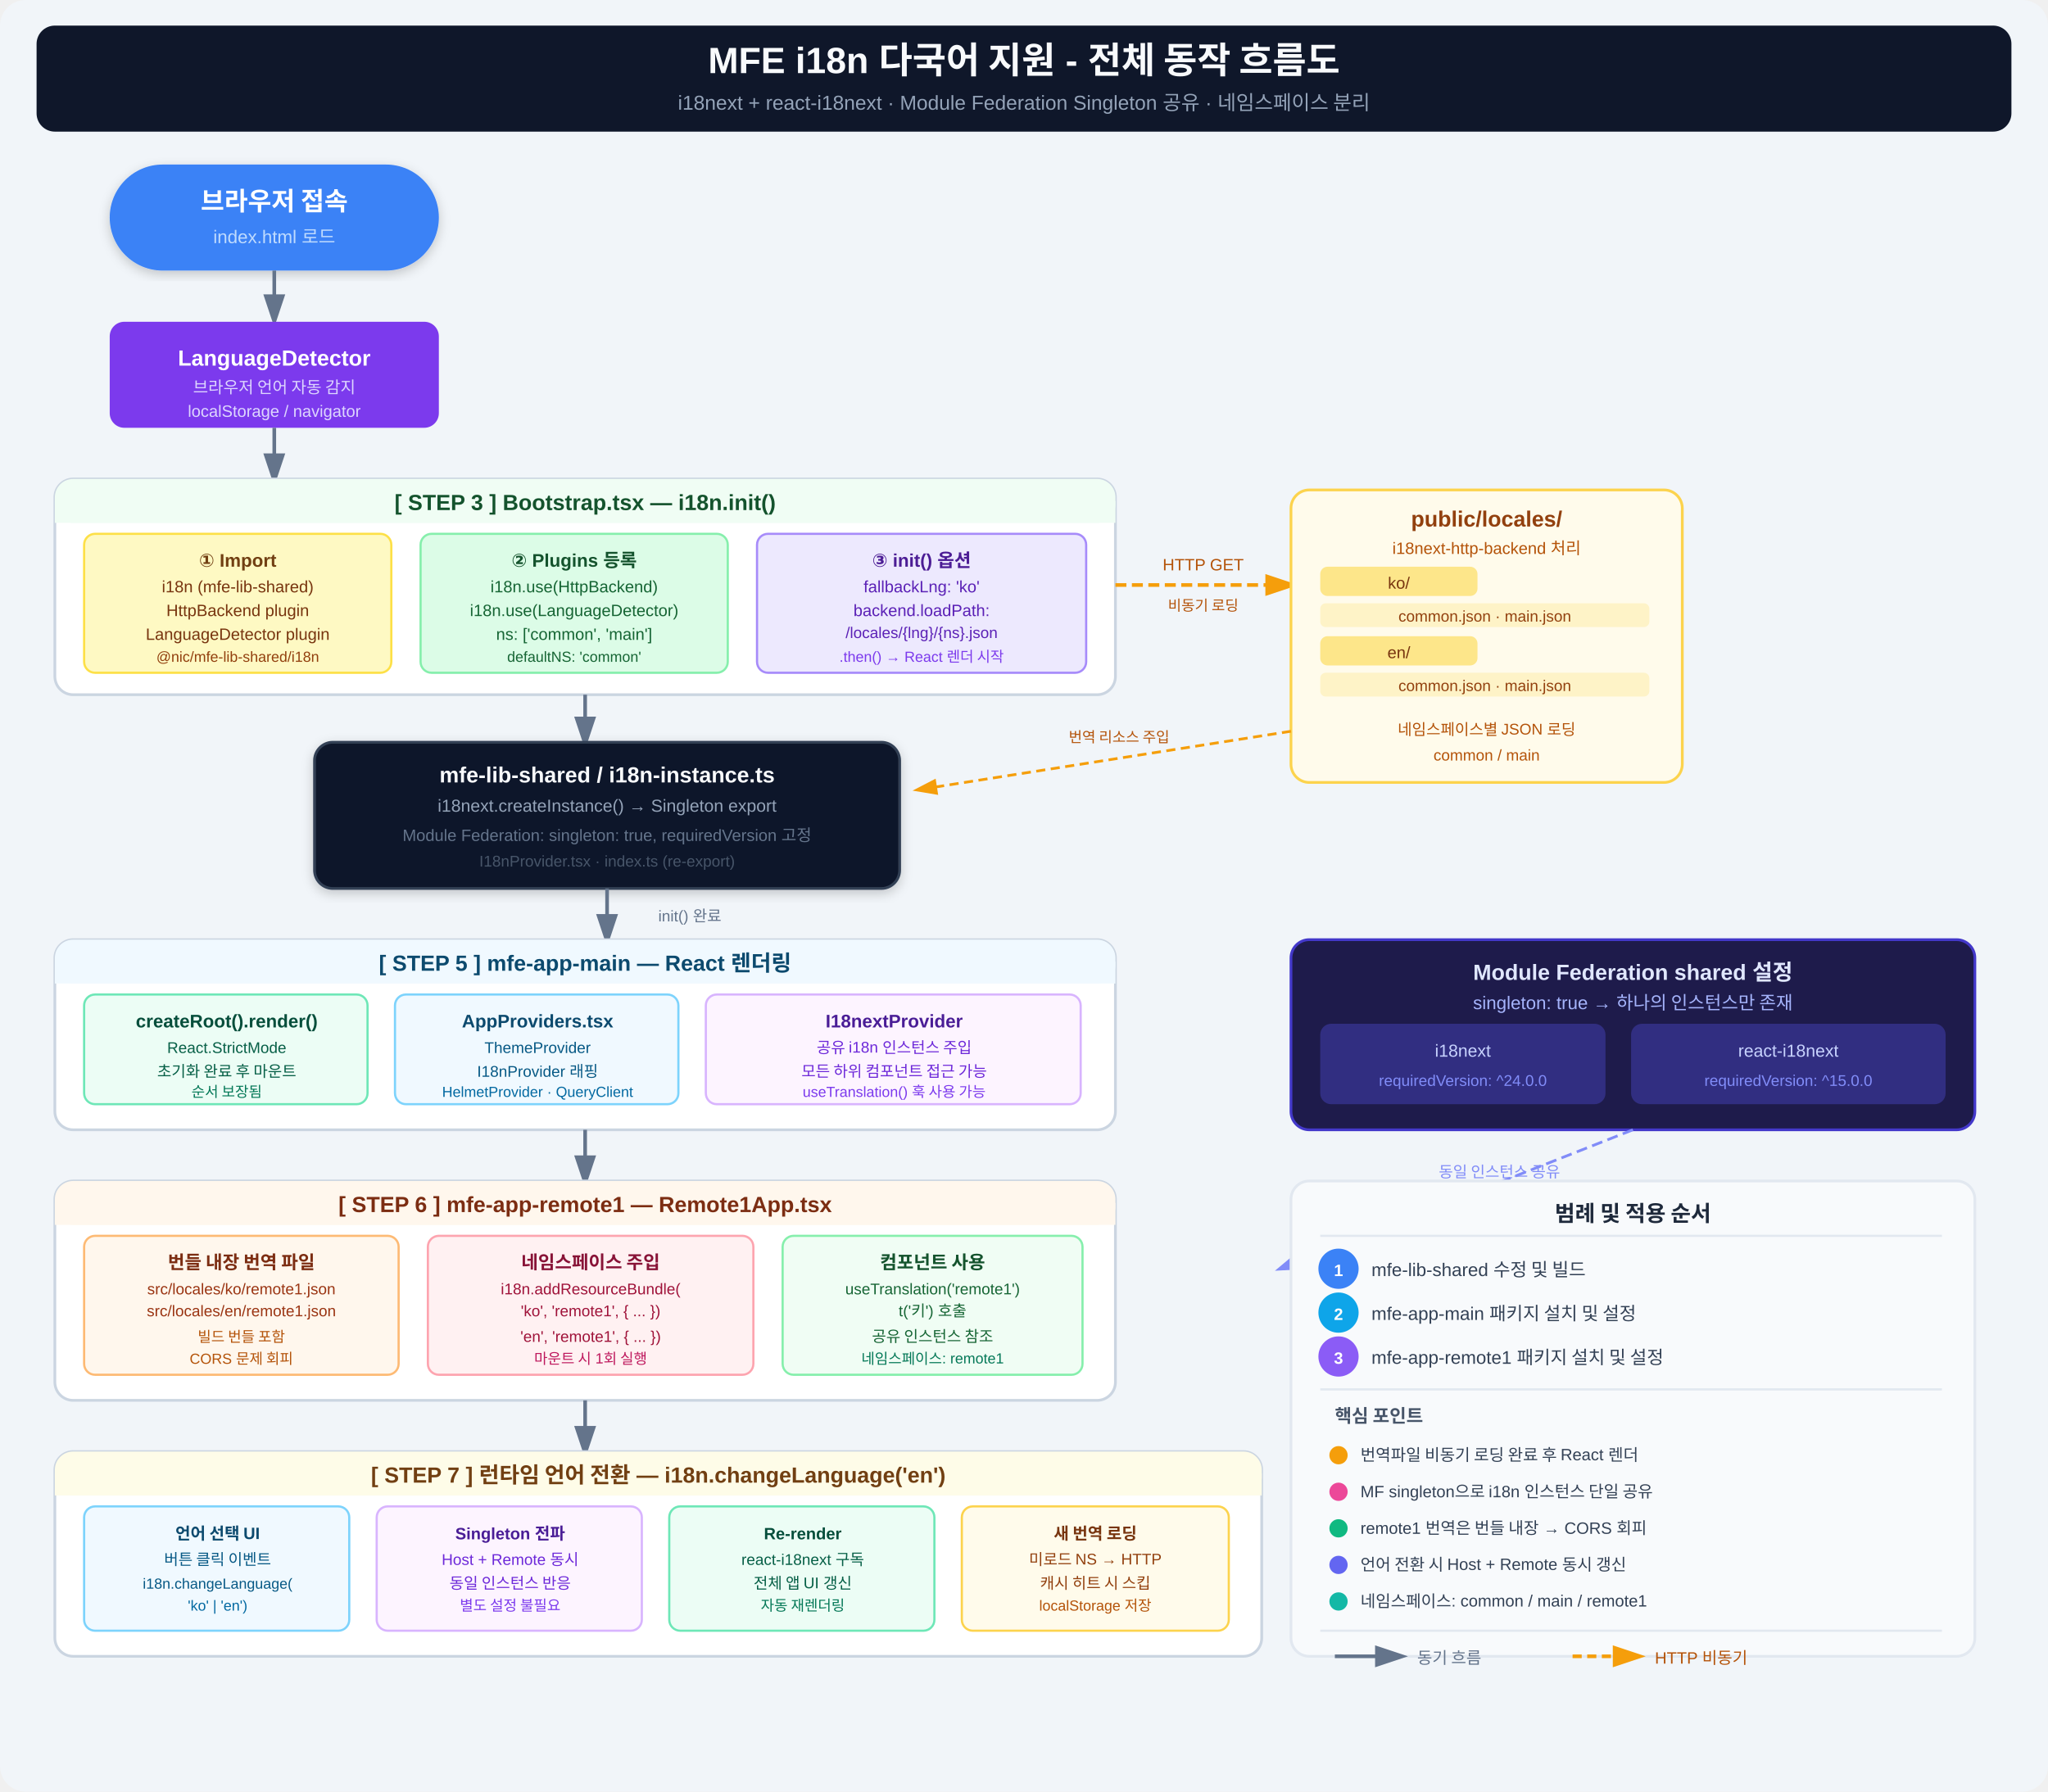
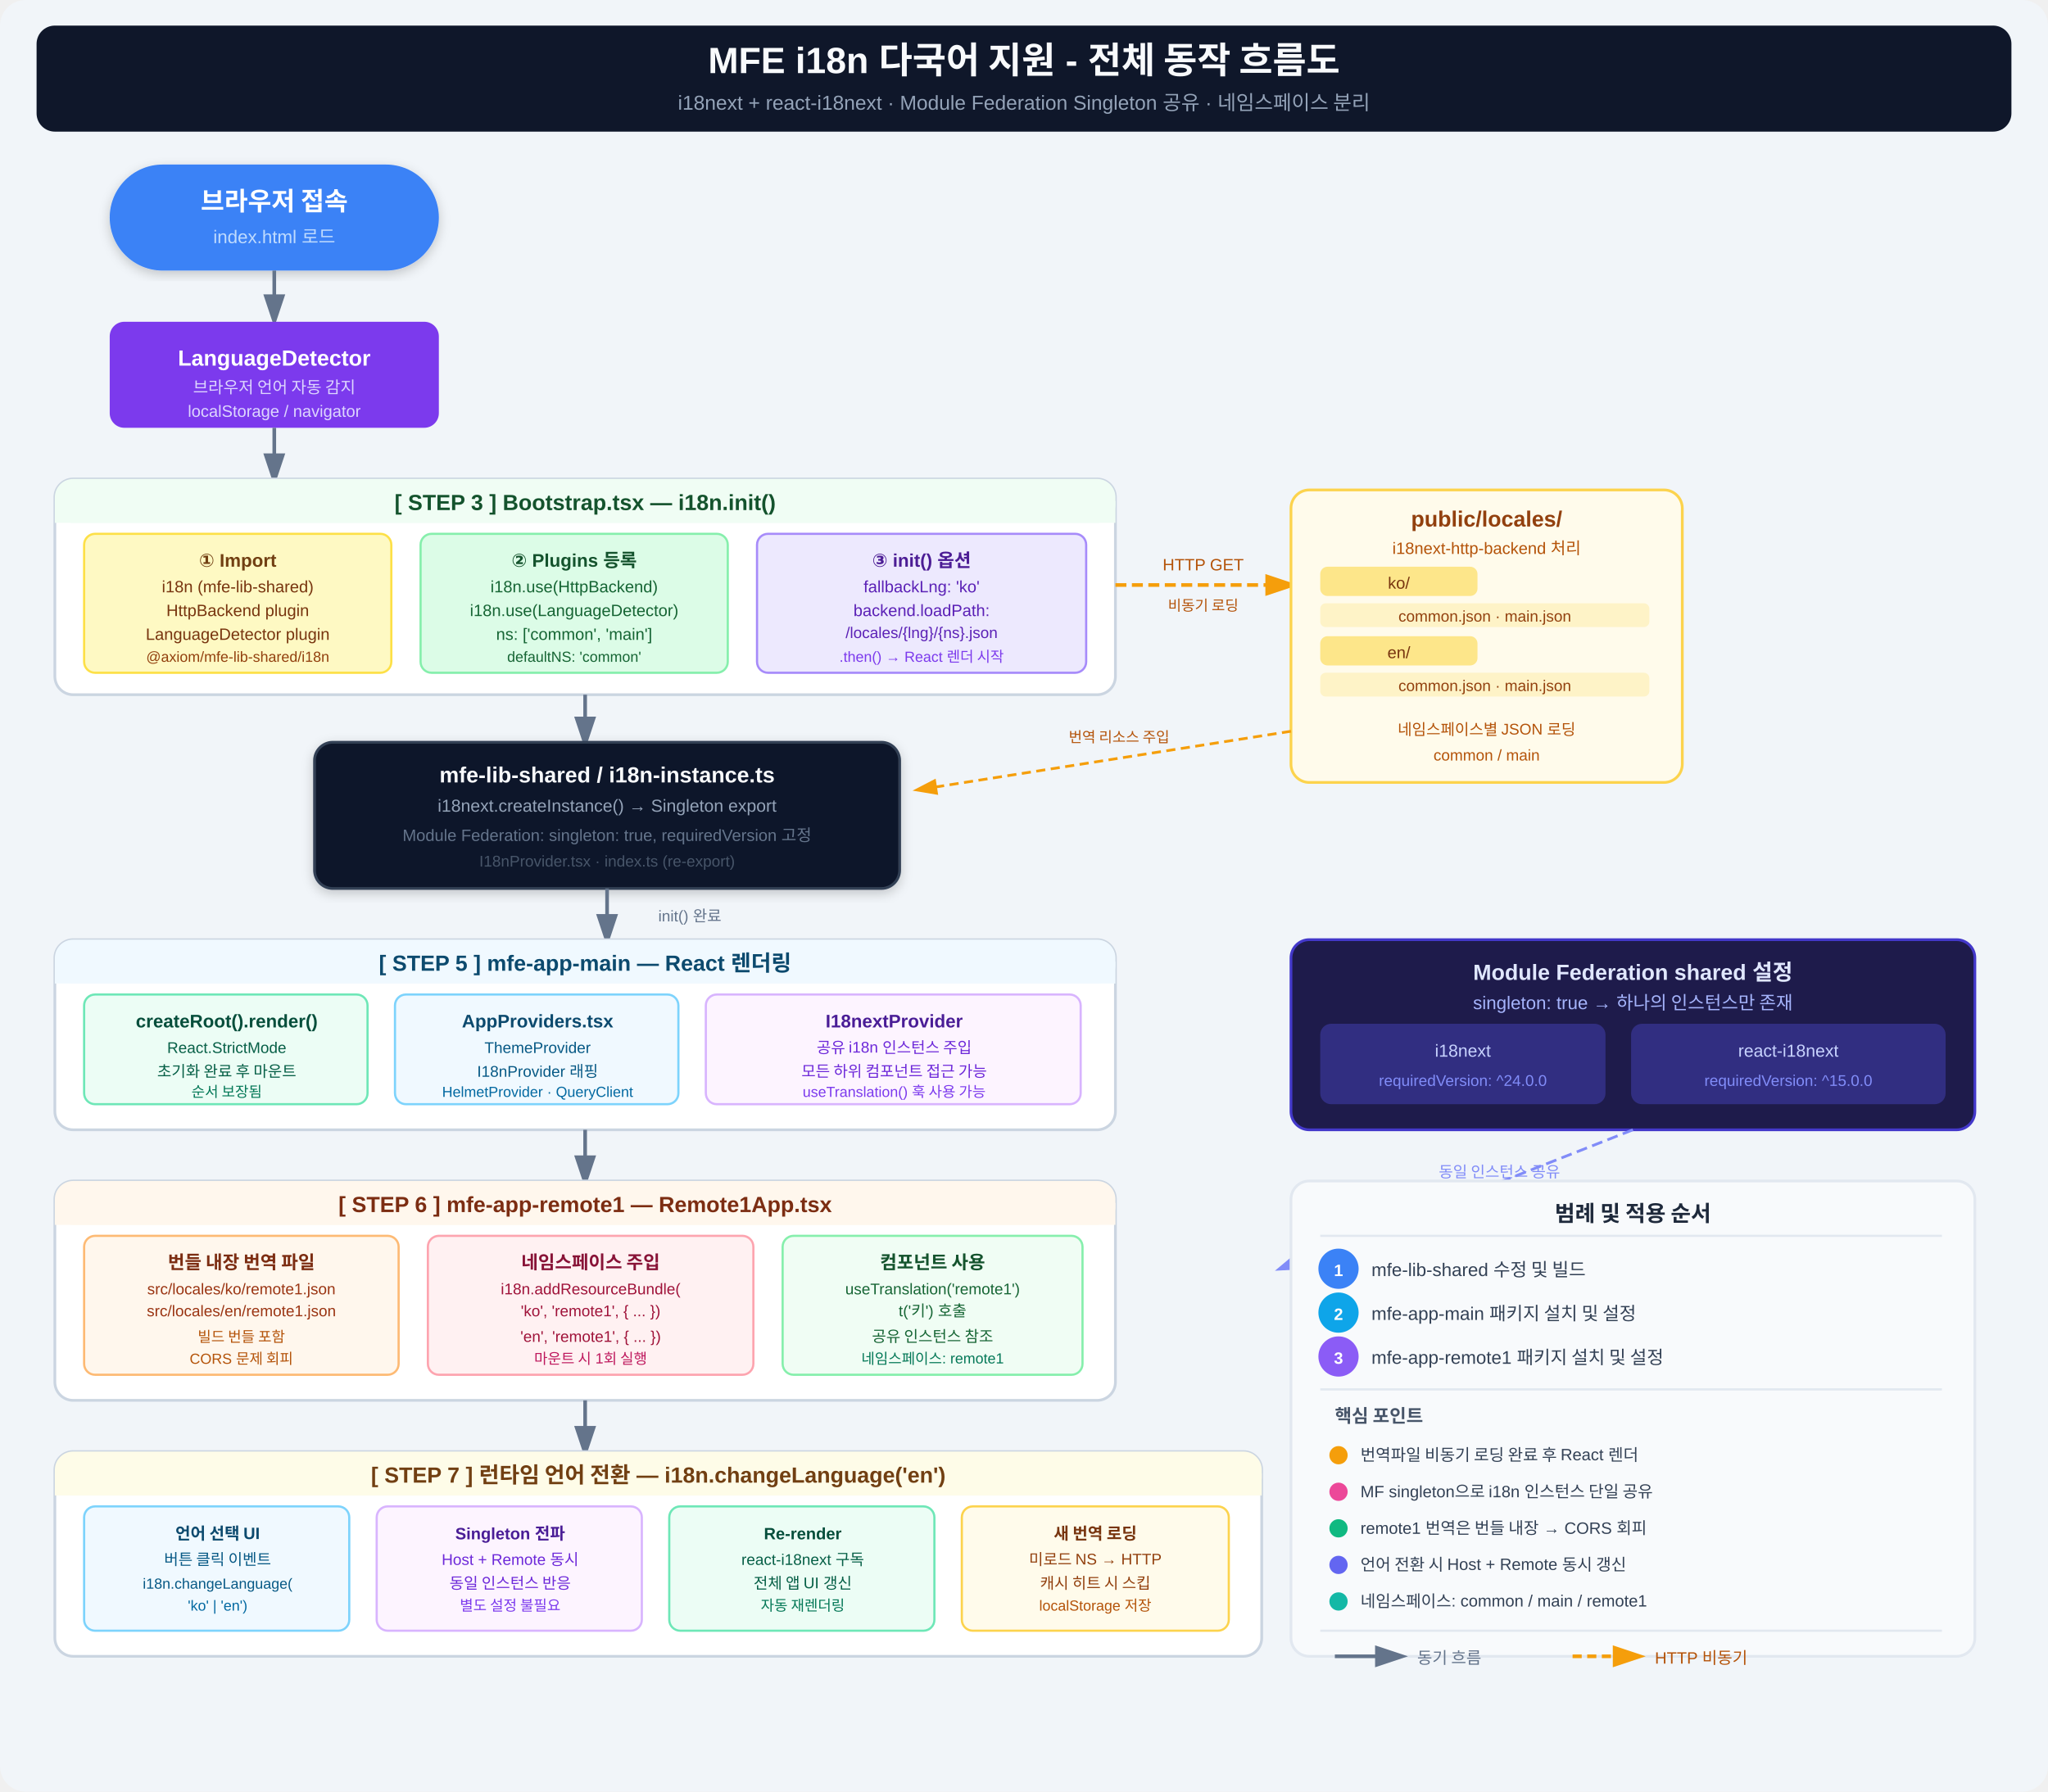
<svg xmlns="http://www.w3.org/2000/svg" viewBox="0 0 1120 980" width="1120" height="980" font-family="'Malgun Gothic','Apple SD Gothic Neo','Noto Sans KR',Arial,sans-serif">
  <defs>
    <filter id="dropshadow">
      <feDropShadow dx="0" dy="2" stdDeviation="3" flood-color="#00000033" />
    </filter>
    <marker id="arr" markerWidth="9" markerHeight="9" refX="7" refY="3" orient="auto">
      <path d="M0,0 L0,6 L9,3 z" fill="#64748b" />
    </marker>
    <marker id="arrOrange" markerWidth="9" markerHeight="9" refX="7" refY="3" orient="auto">
      <path d="M0,0 L0,6 L9,3 z" fill="#f59e0b" />
    </marker>
    <marker id="arrPurple" markerWidth="9" markerHeight="9" refX="7" refY="3" orient="auto">
      <path d="M0,0 L0,6 L9,3 z" fill="#818cf8" />
    </marker>
    <marker id="arrBlue" markerWidth="9" markerHeight="9" refX="7" refY="3" orient="auto">
      <path d="M0,0 L0,6 L9,3 z" fill="#3b82f6" />
    </marker>
  </defs>
  <rect width="1120" height="980" fill="#f1f5f9" rx="14" />
  <rect x="20" y="14" width="1080" height="58" rx="10" fill="#0f172a" />
  <text x="560" y="40" text-anchor="middle" font-size="20" font-weight="bold" fill="#f8fafc">MFE i18n 다국어 지원 - 전체 동작 흐름도</text>
  <text x="560" y="60" text-anchor="middle" font-size="11" fill="#94a3b8">i18next + react-i18next  ·  Module Federation Singleton 공유  ·  네임스페이스 분리</text>
  <rect x="60" y="90" width="180" height="58" rx="29" fill="#3b82f6" filter="url(#dropshadow)" />
  <text x="150" y="115" text-anchor="middle" font-size="14" font-weight="bold" fill="white">브라우저 접속</text>
  <text x="150" y="133" text-anchor="middle" font-size="10" fill="#bfdbfe">index.html 로드</text>
  <line x1="150" y1="148" x2="150" y2="175" stroke="#64748b" stroke-width="2" marker-end="url(#arr)" />
  <rect x="60" y="176" width="180" height="58" rx="8" fill="#7c3aed" />
  <text x="150" y="200" text-anchor="middle" font-size="12" font-weight="bold" fill="white">LanguageDetector</text>
  <text x="150" y="215" text-anchor="middle" font-size="9" fill="#ddd6fe">브라우저 언어 자동 감지</text>
  <text x="150" y="228" text-anchor="middle" font-size="9" fill="#ddd6fe">localStorage / navigator</text>
  <line x1="150" y1="234" x2="150" y2="262" stroke="#64748b" stroke-width="2" marker-end="url(#arr)" />
  <rect x="30" y="262" width="580" height="118" rx="10" fill="#ffffff" stroke="#cbd5e1" stroke-width="1.5" />
  <rect x="30" y="262" width="580" height="24" rx="10" fill="#f0fdf4" />
  <rect x="30" y="274" width="580" height="12" fill="#f0fdf4" />
  <text x="320" y="279" text-anchor="middle" font-size="12" font-weight="bold" fill="#14532d">[ STEP 3 ]  Bootstrap.tsx — i18n.init()</text>
  <rect x="46" y="292" width="168" height="76" rx="6" fill="#fef9c3" stroke="#fde047" stroke-width="1.2" />
  <text x="130" y="310" text-anchor="middle" font-size="10" font-weight="bold" fill="#713f12">① Import</text>
  <text x="130" y="324" text-anchor="middle" font-size="9" fill="#78350f">i18n (mfe-lib-shared)</text>
  <text x="130" y="337" text-anchor="middle" font-size="9" fill="#78350f">HttpBackend plugin</text>
  <text x="130" y="350" text-anchor="middle" font-size="9" fill="#78350f">LanguageDetector plugin</text>
-   <text x="130" y="362" text-anchor="middle" font-size="8" fill="#92400e">@nic/mfe-lib-shared/i18n</text>
+   <text x="130" y="362" text-anchor="middle" font-size="8" fill="#92400e">@axiom/mfe-lib-shared/i18n</text>
  <rect x="230" y="292" width="168" height="76" rx="6" fill="#dcfce7" stroke="#86efac" stroke-width="1.2" />
  <text x="314" y="310" text-anchor="middle" font-size="10" font-weight="bold" fill="#14532d">② Plugins 등록</text>
  <text x="314" y="324" text-anchor="middle" font-size="9" fill="#166534">i18n.use(HttpBackend)</text>
  <text x="314" y="337" text-anchor="middle" font-size="9" fill="#166534">i18n.use(LanguageDetector)</text>
  <text x="314" y="350" text-anchor="middle" font-size="9" fill="#166534">ns: ['common', 'main']</text>
  <text x="314" y="362" text-anchor="middle" font-size="8" fill="#166534">defaultNS: 'common'</text>
  <rect x="414" y="292" width="180" height="76" rx="6" fill="#ede9fe" stroke="#a78bfa" stroke-width="1.2" />
  <text x="504" y="310" text-anchor="middle" font-size="10" font-weight="bold" fill="#4c1d95">③ init() 옵션</text>
  <text x="504" y="324" text-anchor="middle" font-size="9" fill="#5b21b6">fallbackLng: 'ko'</text>
  <text x="504" y="337" text-anchor="middle" font-size="9" fill="#5b21b6">backend.loadPath:</text>
  <text x="504" y="349" text-anchor="middle" font-size="8.5" fill="#5b21b6">/locales/{lng}/{ns}.json</text>
  <text x="504" y="362" text-anchor="middle" font-size="8" fill="#7c3aed">.then() → React 렌더 시작</text>
  <line x1="320" y1="380" x2="320" y2="406" stroke="#64748b" stroke-width="2" marker-end="url(#arr)" />
  <line x1="610" y1="320" x2="706" y2="320" stroke="#f59e0b" stroke-width="2" stroke-dasharray="6,3" marker-end="url(#arrOrange)" />
  <text x="658" y="312" text-anchor="middle" font-size="9" fill="#b45309">HTTP GET</text>
  <text x="658" y="334" text-anchor="middle" font-size="8" fill="#b45309">비동기 로딩</text>
  <rect x="706" y="268" width="214" height="160" rx="10" fill="#fffbeb" stroke="#fcd34d" stroke-width="1.5" />
  <text x="813" y="288" text-anchor="middle" font-size="12" font-weight="bold" fill="#92400e">public/locales/</text>
  <text x="813" y="303" text-anchor="middle" font-size="9" fill="#b45309">i18next-http-backend 처리</text>
  <rect x="722" y="310" width="86" height="16" rx="4" fill="#fde68a" />
  <text x="765" y="322" text-anchor="middle" font-size="9" fill="#78350f">ko/</text>
  <rect x="722" y="330" width="180" height="13" rx="3" fill="#fef3c7" />
  <text x="812" y="340" text-anchor="middle" font-size="8.5" fill="#92400e">common.json · main.json</text>
  <rect x="722" y="348" width="86" height="16" rx="4" fill="#fde68a" />
  <text x="765" y="360" text-anchor="middle" font-size="9" fill="#78350f">en/</text>
  <rect x="722" y="368" width="180" height="13" rx="3" fill="#fef3c7" />
  <text x="812" y="378" text-anchor="middle" font-size="8.5" fill="#92400e">common.json · main.json</text>
  <text x="813" y="402" text-anchor="middle" font-size="8.5" fill="#b45309">네임스페이스별 JSON 로딩</text>
  <text x="813" y="416" text-anchor="middle" font-size="8.5" fill="#b45309">common / main</text>
  <line x1="706" y1="400" x2="502" y2="432" stroke="#f59e0b" stroke-width="1.5" stroke-dasharray="5,3" marker-end="url(#arrOrange)" />
  <text x="612" y="406" text-anchor="middle" font-size="8" fill="#b45309">번역 리소스 주입</text>
  <rect x="172" y="406" width="320" height="80" rx="10" fill="#0f172a" stroke="#334155" stroke-width="1.5" filter="url(#dropshadow)" />
  <text x="332" y="428" text-anchor="middle" font-size="12" font-weight="bold" fill="#f8fafc">mfe-lib-shared  /  i18n-instance.ts</text>
  <text x="332" y="444" text-anchor="middle" font-size="9.5" fill="#94a3b8">i18next.createInstance()  →  Singleton export</text>
  <text x="332" y="460" text-anchor="middle" font-size="9" fill="#64748b">Module Federation: singleton: true, requiredVersion 고정</text>
  <text x="332" y="474" text-anchor="middle" font-size="8.5" fill="#475569">I18nProvider.tsx  ·  index.ts (re-export)</text>
  <line x1="332" y1="486" x2="332" y2="514" stroke="#64748b" stroke-width="2" marker-end="url(#arr)" />
  <text x="360" y="504" font-size="8.5" fill="#64748b">init() 완료</text>
  <rect x="30" y="514" width="580" height="104" rx="10" fill="#ffffff" stroke="#cbd5e1" stroke-width="1.5" />
  <rect x="30" y="514" width="580" height="24" rx="10" fill="#f0f9ff" />
  <rect x="30" y="526" width="580" height="12" fill="#f0f9ff" />
  <text x="320" y="531" text-anchor="middle" font-size="12" font-weight="bold" fill="#0c4a6e">[ STEP 5 ]  mfe-app-main — React 렌더링</text>
  <rect x="46" y="544" width="155" height="60" rx="6" fill="#ecfdf5" stroke="#6ee7b7" stroke-width="1.2" />
  <text x="124" y="562" text-anchor="middle" font-size="10" font-weight="bold" fill="#064e3b">createRoot().render()</text>
  <text x="124" y="576" text-anchor="middle" font-size="8.5" fill="#065f46">React.StrictMode</text>
  <text x="124" y="589" text-anchor="middle" font-size="8.5" fill="#065f46">초기화 완료 후 마운트</text>
  <text x="124" y="600" text-anchor="middle" font-size="8" fill="#047857">순서 보장됨</text>
  <rect x="216" y="544" width="155" height="60" rx="6" fill="#f0f9ff" stroke="#7dd3fc" stroke-width="1.2" />
  <text x="294" y="562" text-anchor="middle" font-size="10" font-weight="bold" fill="#0c4a6e">AppProviders.tsx</text>
  <text x="294" y="576" text-anchor="middle" font-size="8.5" fill="#075985">ThemeProvider</text>
  <text x="294" y="589" text-anchor="middle" font-size="8.5" fill="#075985">I18nProvider 래핑</text>
  <text x="294" y="600" text-anchor="middle" font-size="8" fill="#0369a1">HelmetProvider · QueryClient</text>
  <rect x="386" y="544" width="205" height="60" rx="6" fill="#fdf4ff" stroke="#d8b4fe" stroke-width="1.2" />
  <text x="489" y="562" text-anchor="middle" font-size="10" font-weight="bold" fill="#4a1d96">I18nextProvider</text>
  <text x="489" y="576" text-anchor="middle" font-size="8.5" fill="#6d28d9">공유 i18n 인스턴스 주입</text>
  <text x="489" y="589" text-anchor="middle" font-size="8.5" fill="#6d28d9">모든 하위 컴포넌트 접근 가능</text>
  <text x="489" y="600" text-anchor="middle" font-size="8" fill="#7c3aed">useTranslation() 훅 사용 가능</text>
  <line x1="320" y1="618" x2="320" y2="646" stroke="#64748b" stroke-width="2" marker-end="url(#arr)" />
  <rect x="706" y="514" width="374" height="104" rx="10" fill="#1e1b4b" stroke="#4338ca" stroke-width="1.5" />
  <text x="893" y="536" text-anchor="middle" font-size="12" font-weight="bold" fill="#e0e7ff">Module Federation  shared 설정</text>
  <text x="893" y="552" text-anchor="middle" font-size="10" fill="#a5b4fc">singleton: true  →  하나의 인스턴스만 존재</text>
  <rect x="722" y="560" width="156" height="44" rx="6" fill="#312e81" />
  <text x="800" y="578" text-anchor="middle" font-size="9.5" fill="#c7d2fe">i18next</text>
  <text x="800" y="594" text-anchor="middle" font-size="8.5" fill="#818cf8">requiredVersion: ^24.0.0</text>
  <rect x="892" y="560" width="172" height="44" rx="6" fill="#312e81" />
  <text x="978" y="578" text-anchor="middle" font-size="9.5" fill="#c7d2fe">react-i18next</text>
  <text x="978" y="594" text-anchor="middle" font-size="8.5" fill="#818cf8">requiredVersion: ^15.0.0</text>
  <line x1="893" y1="618" x2="700" y2="694" stroke="#818cf8" stroke-width="1.5" stroke-dasharray="6,3" marker-end="url(#arrPurple)" />
  <text x="820" y="644" text-anchor="middle" font-size="8.5" fill="#818cf8">동일 인스턴스 공유</text>
  <rect x="30" y="646" width="580" height="120" rx="10" fill="#ffffff" stroke="#cbd5e1" stroke-width="1.5" />
  <rect x="30" y="646" width="580" height="24" rx="10" fill="#fff7ed" />
  <rect x="30" y="658" width="580" height="12" fill="#fff7ed" />
  <text x="320" y="663" text-anchor="middle" font-size="12" font-weight="bold" fill="#7c2d12">[ STEP 6 ]  mfe-app-remote1 — Remote1App.tsx</text>
  <rect x="46" y="676" width="172" height="76" rx="6" fill="#fff7ed" stroke="#fdba74" stroke-width="1.2" />
  <text x="132" y="694" text-anchor="middle" font-size="10" font-weight="bold" fill="#7c2d12">번들 내장 번역 파일</text>
  <text x="132" y="708" text-anchor="middle" font-size="8.5" fill="#9a3412">src/locales/ko/remote1.json</text>
  <text x="132" y="720" text-anchor="middle" font-size="8.5" fill="#9a3412">src/locales/en/remote1.json</text>
  <text x="132" y="734" text-anchor="middle" font-size="8" fill="#b45309">빌드 번들 포함</text>
  <text x="132" y="746" text-anchor="middle" font-size="8" fill="#b45309">CORS 문제 회피</text>
  <rect x="234" y="676" width="178" height="76" rx="6" fill="#fff1f2" stroke="#fda4af" stroke-width="1.2" />
  <text x="323" y="694" text-anchor="middle" font-size="10" font-weight="bold" fill="#881337">네임스페이스 주입</text>
  <text x="323" y="708" text-anchor="middle" font-size="8.5" fill="#9f1239">i18n.addResourceBundle(</text>
  <text x="323" y="720" text-anchor="middle" font-size="8.5" fill="#9f1239">'ko', 'remote1', { ... })</text>
  <text x="323" y="734" text-anchor="middle" font-size="8.5" fill="#9f1239">'en', 'remote1', { ... })</text>
  <text x="323" y="746" text-anchor="middle" font-size="8" fill="#be185d">마운트 시 1회 실행</text>
  <rect x="428" y="676" width="164" height="76" rx="6" fill="#f0fdf4" stroke="#86efac" stroke-width="1.2" />
  <text x="510" y="694" text-anchor="middle" font-size="10" font-weight="bold" fill="#14532d">컴포넌트 사용</text>
  <text x="510" y="708" text-anchor="middle" font-size="8.5" fill="#166534">useTranslation('remote1')</text>
  <text x="510" y="720" text-anchor="middle" font-size="8.5" fill="#166534">t('키') 호출</text>
  <text x="510" y="734" text-anchor="middle" font-size="8.5" fill="#166534">공유 인스턴스 참조</text>
  <text x="510" y="746" text-anchor="middle" font-size="8" fill="#047857">네임스페이스: remote1</text>
  <line x1="320" y1="766" x2="320" y2="794" stroke="#64748b" stroke-width="2" marker-end="url(#arr)" />
  <rect x="30" y="794" width="660" height="112" rx="10" fill="#ffffff" stroke="#cbd5e1" stroke-width="1.5" />
  <rect x="30" y="794" width="660" height="24" rx="10" fill="#fefce8" />
  <rect x="30" y="806" width="660" height="12" fill="#fefce8" />
  <text x="360" y="811" text-anchor="middle" font-size="12" font-weight="bold" fill="#713f12">[ STEP 7 ]  런타임 언어 전환 — i18n.changeLanguage('en')</text>
  <rect x="46" y="824" width="145" height="68" rx="6" fill="#f0f9ff" stroke="#7dd3fc" stroke-width="1.2" />
  <text x="119" y="842" text-anchor="middle" font-size="9" font-weight="bold" fill="#0c4a6e">언어 선택 UI</text>
  <text x="119" y="856" text-anchor="middle" font-size="8.5" fill="#075985">버튼 클릭 이벤트</text>
  <text x="119" y="869" text-anchor="middle" font-size="8" fill="#075985">i18n.changeLanguage(</text>
  <text x="119" y="881" text-anchor="middle" font-size="8" fill="#0369a1">'ko' | 'en')</text>
  <rect x="206" y="824" width="145" height="68" rx="6" fill="#fdf4ff" stroke="#d8b4fe" stroke-width="1.2" />
  <text x="279" y="842" text-anchor="middle" font-size="9" font-weight="bold" fill="#4a1d96">Singleton 전파</text>
  <text x="279" y="856" text-anchor="middle" font-size="8.5" fill="#6d28d9">Host + Remote 동시</text>
  <text x="279" y="869" text-anchor="middle" font-size="8.5" fill="#6d28d9">동일 인스턴스 반응</text>
  <text x="279" y="881" text-anchor="middle" font-size="8" fill="#7c3aed">별도 설정 불필요</text>
  <rect x="366" y="824" width="145" height="68" rx="6" fill="#ecfdf5" stroke="#6ee7b7" stroke-width="1.2" />
  <text x="439" y="842" text-anchor="middle" font-size="9" font-weight="bold" fill="#064e3b">Re-render</text>
  <text x="439" y="856" text-anchor="middle" font-size="8.5" fill="#065f46">react-i18next 구독</text>
  <text x="439" y="869" text-anchor="middle" font-size="8.5" fill="#065f46">전체 앱 UI 갱신</text>
  <text x="439" y="881" text-anchor="middle" font-size="8" fill="#047857">자동 재렌더링</text>
  <rect x="526" y="824" width="146" height="68" rx="6" fill="#fffbeb" stroke="#fcd34d" stroke-width="1.2" />
  <text x="599" y="842" text-anchor="middle" font-size="9" font-weight="bold" fill="#78350f">새 번역 로딩</text>
  <text x="599" y="856" text-anchor="middle" font-size="8.5" fill="#92400e">미로드 NS → HTTP</text>
  <text x="599" y="869" text-anchor="middle" font-size="8.5" fill="#92400e">캐시 히트 시 스킵</text>
  <text x="599" y="881" text-anchor="middle" font-size="8" fill="#b45309">localStorage 저장</text>
  <rect x="706" y="646" width="374" height="260" rx="10" fill="#f8fafc" stroke="#e2e8f0" stroke-width="1.5" />
  <text x="893" y="668" text-anchor="middle" font-size="12" font-weight="bold" fill="#1e293b">범례 및 적용 순서</text>
  <line x1="722" y1="676" x2="1062" y2="676" stroke="#e2e8f0" stroke-width="1.2" />
  <circle cx="732" cy="694" r="11" fill="#3b82f6" />
  <text x="732" y="698" text-anchor="middle" font-size="9" font-weight="bold" fill="white">1</text>
  <text x="750" y="698" font-size="10" fill="#334155">mfe-lib-shared 수정 및 빌드</text>
  <circle cx="732" cy="718" r="11" fill="#0ea5e9" />
  <text x="732" y="722" text-anchor="middle" font-size="9" font-weight="bold" fill="white">2</text>
  <text x="750" y="722" font-size="10" fill="#334155">mfe-app-main 패키지 설치 및 설정</text>
  <circle cx="732" cy="742" r="11" fill="#8b5cf6" />
  <text x="732" y="746" text-anchor="middle" font-size="9" font-weight="bold" fill="white">3</text>
  <text x="750" y="746" font-size="10" fill="#334155">mfe-app-remote1 패키지 설치 및 설정</text>
  <line x1="722" y1="760" x2="1062" y2="760" stroke="#e2e8f0" stroke-width="1.2" />
  <text x="730" y="778" font-size="10" font-weight="bold" fill="#475569">핵심 포인트</text>
  <circle cx="732" cy="796" r="5" fill="#f59e0b" />
  <text x="744" y="799" font-size="9" fill="#334155">번역파일 비동기 로딩 완료 후 React 렌더</text>
  <circle cx="732" cy="816" r="5" fill="#ec4899" />
  <text x="744" y="819" font-size="9" fill="#334155">MF singleton으로 i18n 인스턴스 단일 공유</text>
  <circle cx="732" cy="836" r="5" fill="#10b981" />
  <text x="744" y="839" font-size="9" fill="#334155">remote1 번역은 번들 내장 → CORS 회피</text>
  <circle cx="732" cy="856" r="5" fill="#6366f1" />
  <text x="744" y="859" font-size="9" fill="#334155">언어 전환 시 Host + Remote 동시 갱신</text>
  <circle cx="732" cy="876" r="5" fill="#14b8a6" />
  <text x="744" y="879" font-size="9" fill="#334155">네임스페이스: common / main / remote1</text>
  <line x1="722" y1="892" x2="1062" y2="892" stroke="#e2e8f0" stroke-width="1.2" />
  <line x1="730" y1="906" x2="766" y2="906" stroke="#64748b" stroke-width="2" marker-end="url(#arr)" />
  <text x="775" y="910" font-size="9" fill="#64748b">동기 흐름</text>
  <line x1="860" y1="906" x2="896" y2="906" stroke="#f59e0b" stroke-width="2" stroke-dasharray="5,3" marker-end="url(#arrOrange)" />
  <text x="905" y="910" font-size="9" fill="#b45309">HTTP 비동기</text>
</svg>
